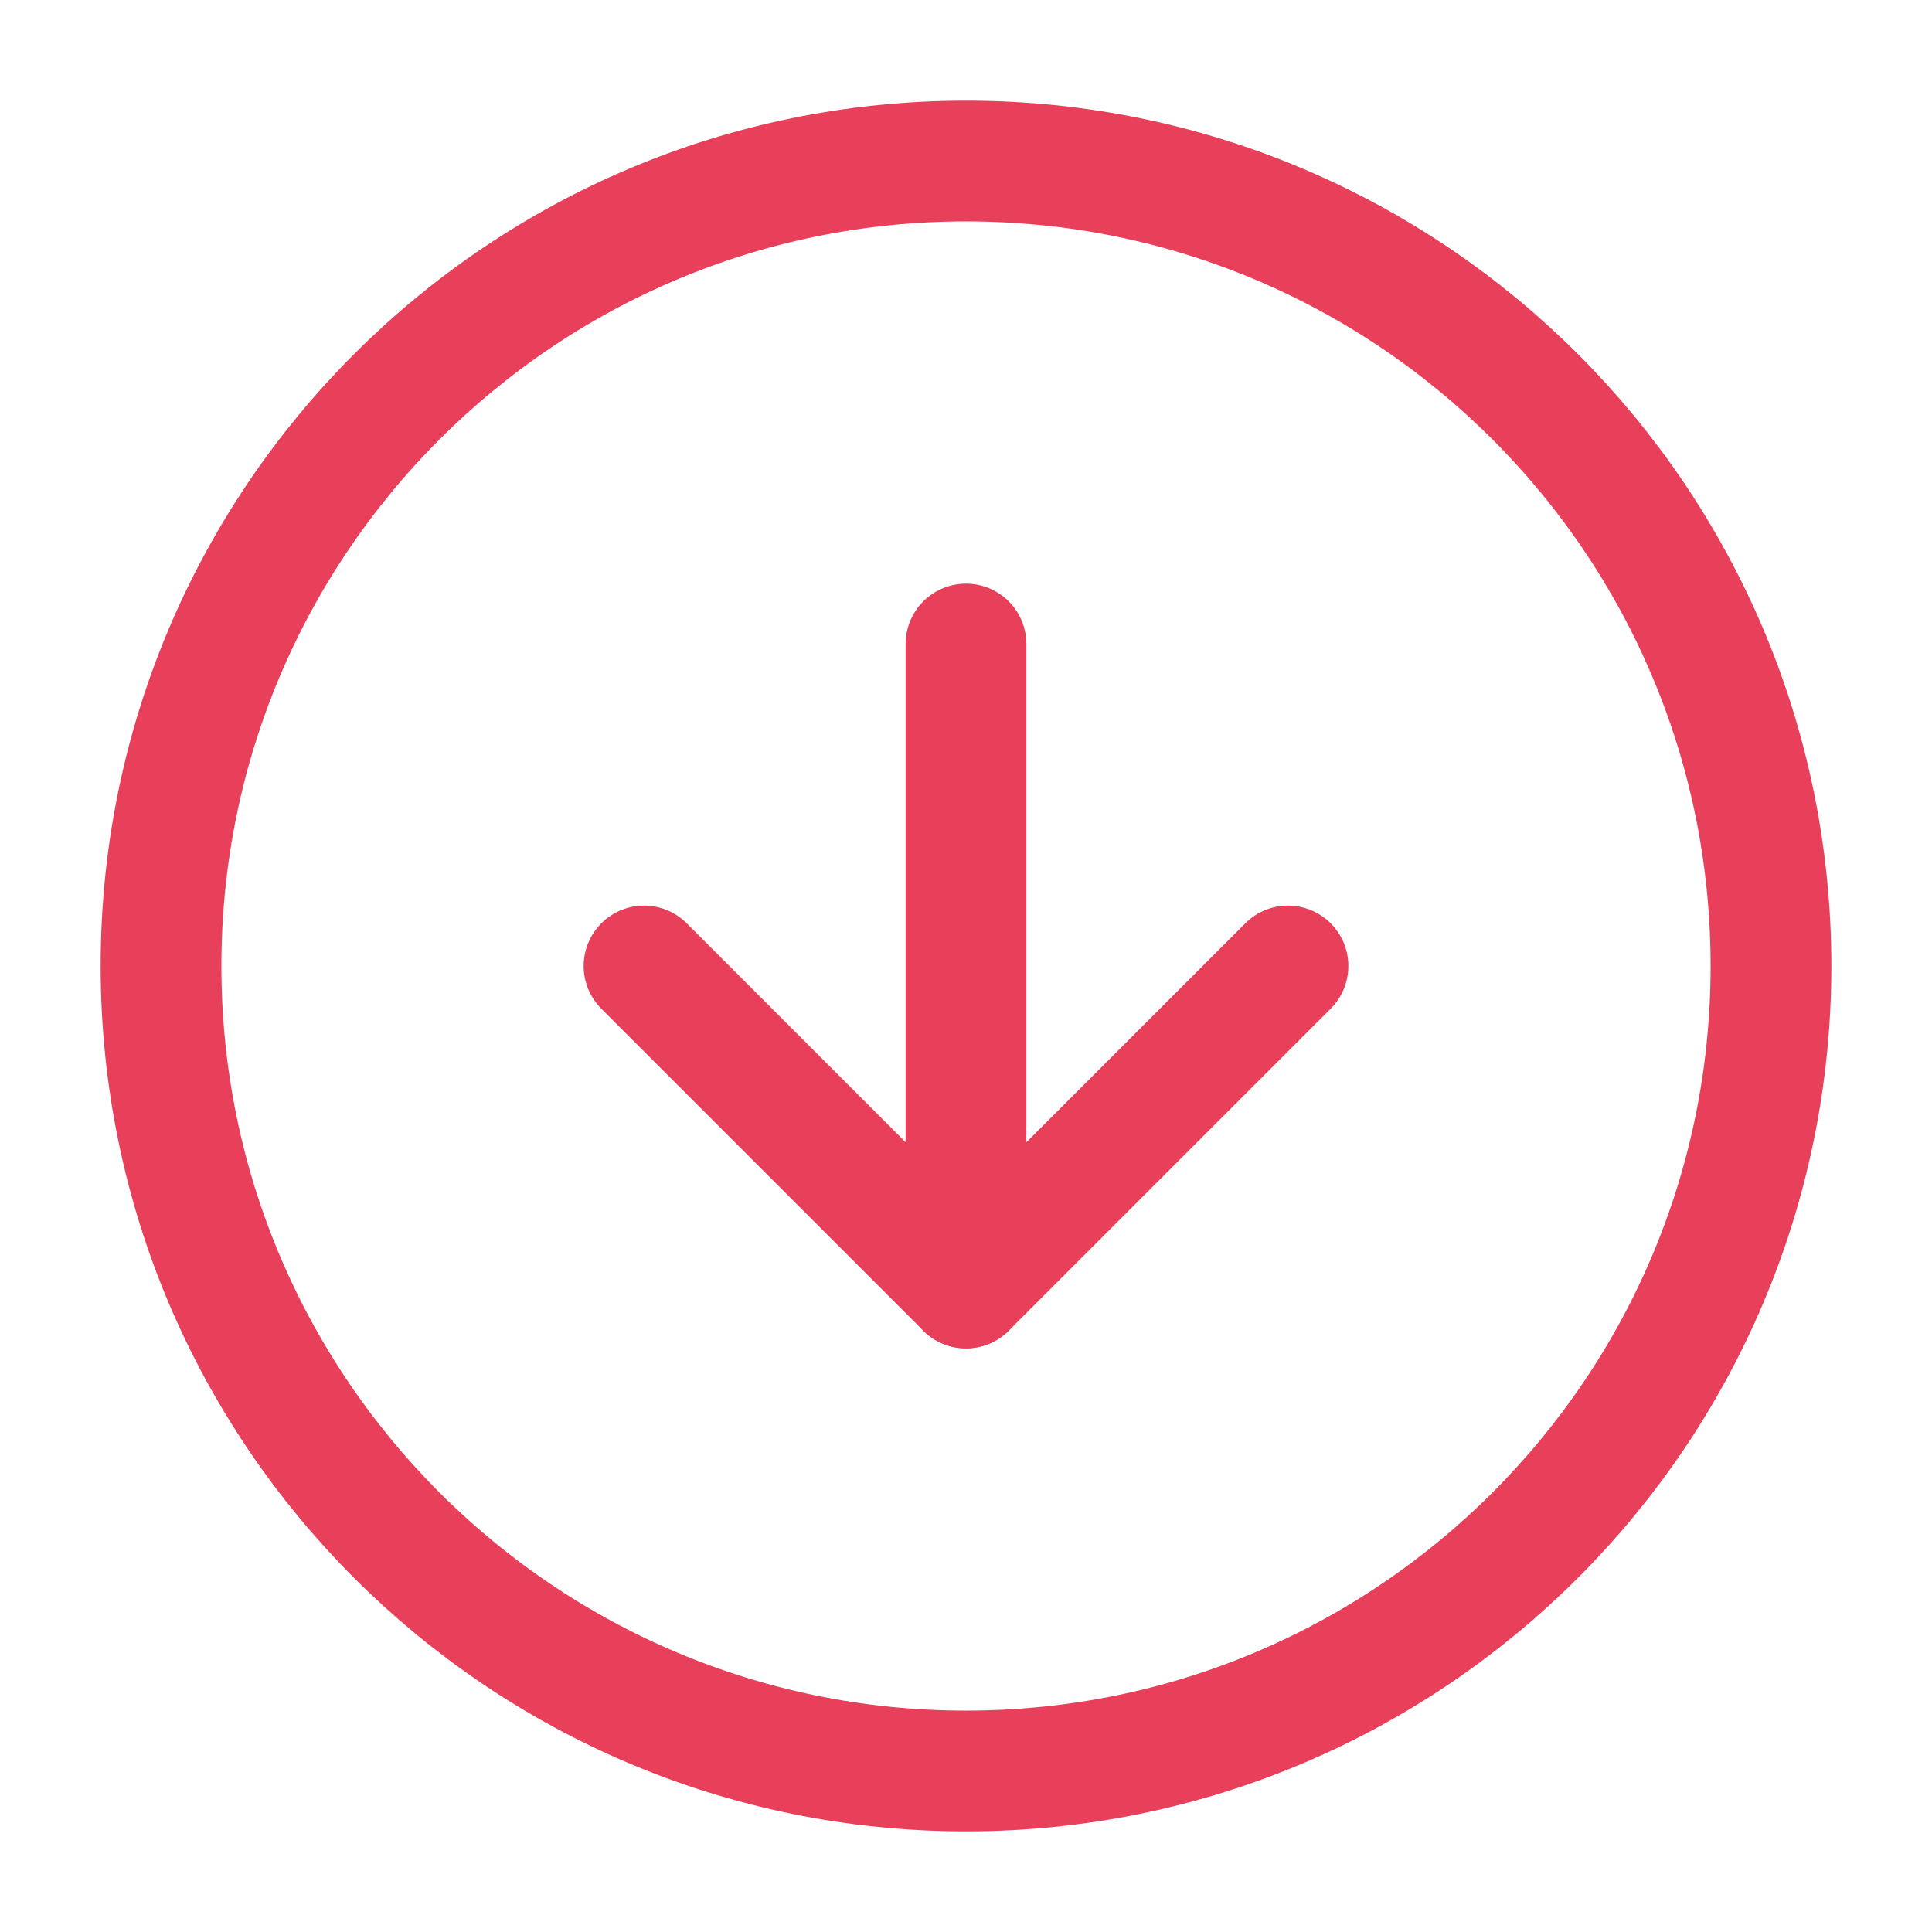
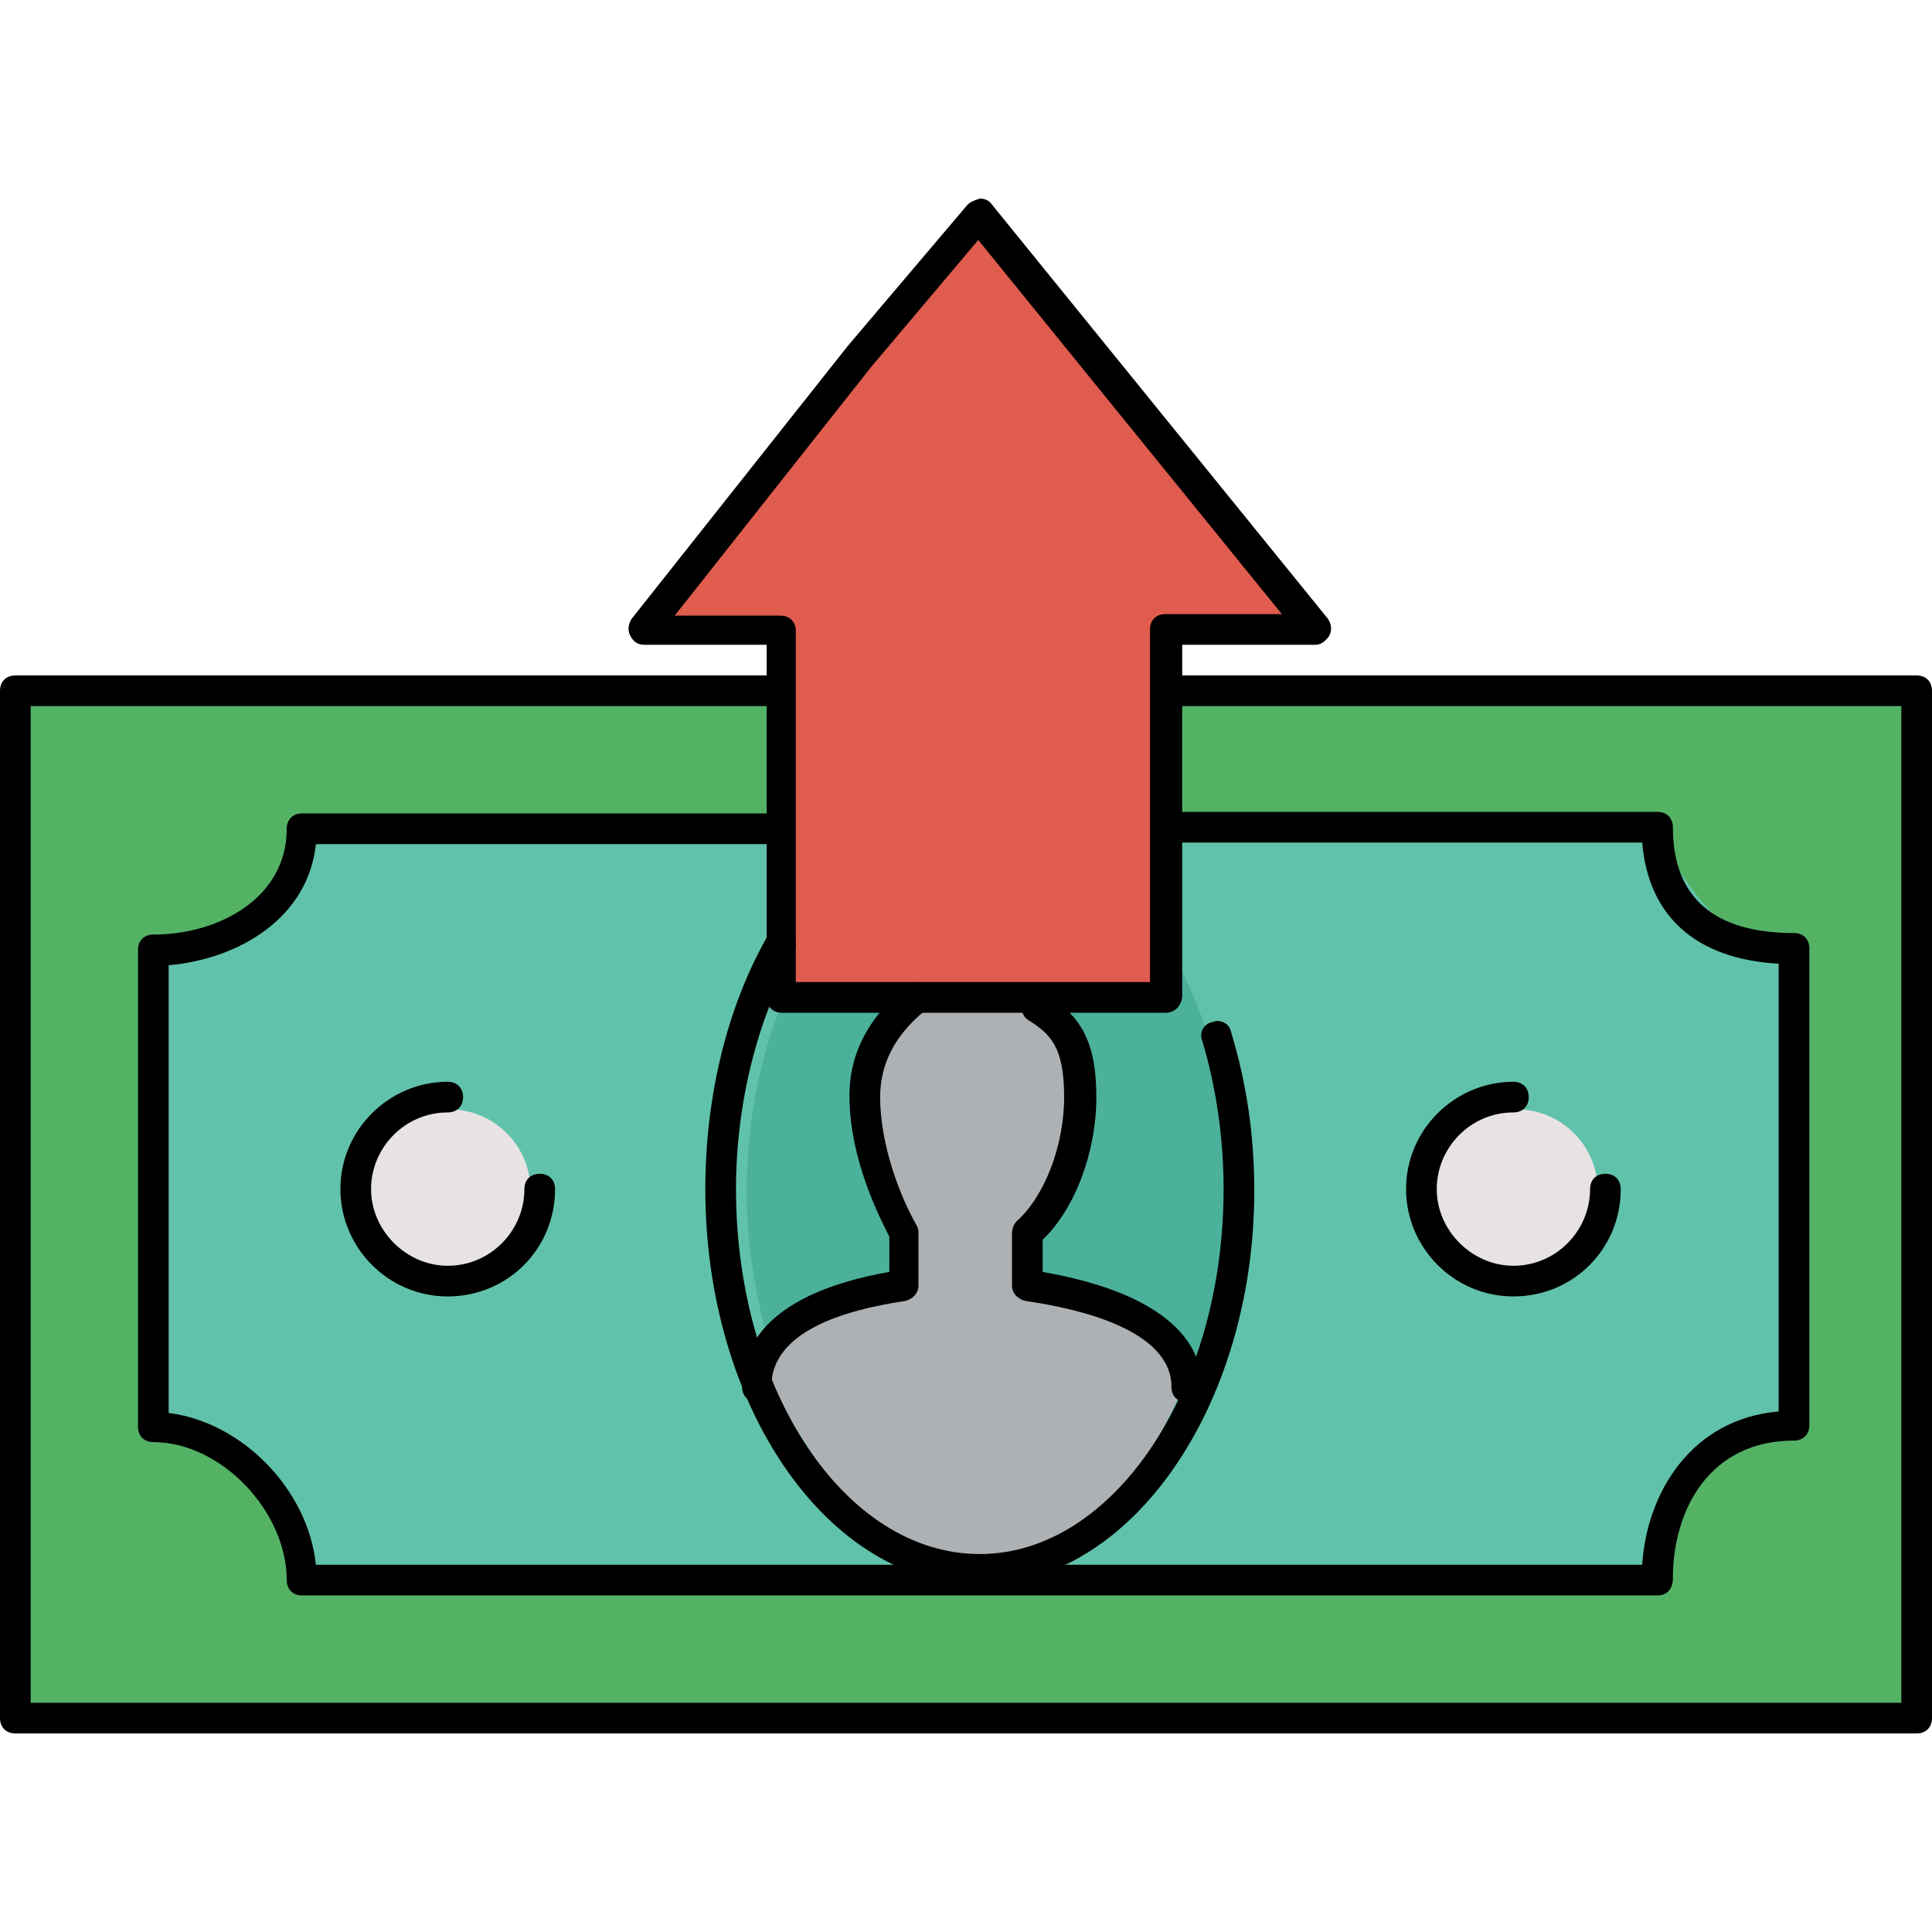
- <svg xmlns="http://www.w3.org/2000/svg" width="32" height="32" viewBox="0 0 32 32" fill="none">
-   <path d="M16 29.333C23.364 29.333 29.333 23.364 29.333 16C29.333 8.636 23.364 2.667 16 2.667C8.636 2.667 2.667 8.636 2.667 16C2.667 23.364 8.636 29.333 16 29.333Z" stroke="#E83F5B" stroke-width="2" stroke-linecap="round" stroke-linejoin="round" />
-   <path d="M10.667 16L16 21.333L21.333 16" stroke="#E83F5B" stroke-width="2" stroke-linecap="round" stroke-linejoin="round" />
-   <path d="M16 10.667L16 21.333" stroke="#E83F5B" stroke-width="2" stroke-linecap="round" stroke-linejoin="round" />
+ <svg xmlns="http://www.w3.org/2000/svg" version="1.1" id="Layer_1" x="0px" y="0px" viewBox="0 0 504 504" style="enable-background:new 0 0 504 504;" xml:space="preserve">
+   <path style="fill:#54B265;" d="M6,178.2v268h496v-268H6z" />
+   <path style="fill:#61C2AB;" d="M470,253c-20-7.6-28-18.8-37.6-34.8H85.6C74.8,226.2,66,239.4,42,253v115.2  c28,18.4,38,34.4,43.6,46.4h346.8c1.6-28,21.6-40.8,37.6-46.4L470,253L470,253z" />
+   <g>
+     <circle style="fill:#E8E3E3;" cx="117.2" cy="310.6" r="21.2" />
+     <circle style="fill:#E8E3E3;" cx="395.6" cy="310.6" r="21.2" />
+   </g>
+   <path style="fill:#4BB19B;" d="M202.4,356.2c-4.4-13.6-7.6-28.8-7.6-45.2c0-52.4,28.4-95.2,63.2-95.2s63.2,42.4,63.2,95.2  c0,52.4-28.4,95.2-63.2,95.2c-15.6,0-30-8.8-41.2-23.2C216.8,383,205.6,366.6,202.4,356.2z" />
+   <path style="fill:#AEB1B4;" d="M308.4,356.2c-2-15.2-20.8-19.6-40.8-21.6v-13.2c8-6.8,13.2-20.4,13.2-34c0-23.6-10.8-30-26-30  s-28.4,6.4-28.4,30c0,13.6,5.6,27.6,9.6,34v13.2c-16,2.4-36,6.4-36,22.8v0.4c4,10.4,14.4,25.2,14.4,25.2  c11.2,14.4,25.6,23.2,41.6,23.2c23.6,0,43.2-19.2,54-48L308.4,356.2z" />
+   <polygon style="fill:#DF5C4E;" points="254.4,55.8 167.6,162.2 202,162.2 202,258.2 306,258.2 306,162.2 341.6,162.2 " />
+   <path d="M500,452.2H4c-2.4,0-4-1.6-4-4v-268c0-2.4,1.6-4,4-4h198c2.4,0,4,1.6,4,4s-1.6,4-4,4H8v260h488v-260H306c-2.4,0-4-1.6-4-4  s1.6-4,4-4h194c2.4,0,4,1.6,4,4v268C504,450.6,502.4,452.2,500,452.2z" />
+   <path d="M432.4,416.2H78.8c-2.4,0-4-1.6-4-4c0-18-17.2-36-34.8-36c-2.4,0-4-1.6-4-4V247.8c0-2.4,1.6-4,4-4  c17.2,0,34.8-9.6,34.8-27.6c0-2.4,1.6-4,4-4H202c2.4,0,4,1.6,4,4s-1.6,4-4,4H82.4c-2,19.2-20,30-38.4,31.6v116.8  c19.2,2.4,36.4,20,38.4,39.6h346c1.2-18.8,12.8-38,35.6-40V251.4c-21.6-1.2-34-12.4-35.6-31.6H306c-2.4,0-4-1.6-4-4s1.6-4,4-4h126.4  c2.4,0,4,1.6,4,4c0,18.4,10.8,27.6,31.6,27.6c2.4,0,4,1.6,4,4v124.4c0,2.4-1.6,4-4,4c-22,0-31.6,18-31.6,36  C436.4,414.6,434.8,416.2,432.4,416.2z" />
+   <path d="M255.6,413.4C216,413.4,184,367,184,310.2c0-24,5.6-47.2,16-65.6c1.2-2,3.6-2.4,5.6-1.6c2,1.2,2.4,3.6,1.6,5.6  c-9.6,17.2-15.2,39.2-15.2,61.6c0,52.4,28.4,95.2,63.6,95.2c34.8,0,63.6-42.8,63.6-95.2c0-13.6-2-26.8-5.6-38.8  c-0.8-2,0.4-4.4,2.8-4.8c2-0.8,4.4,0.4,4.8,2.8c4,13.2,6,26.8,6,41.2C327.2,367,294.8,413.4,255.6,413.4z" />
+   <path d="M116.8,338.2c-15.6,0-28-12.8-28-28c0-15.6,12.8-28,28-28c2.4,0,4,1.6,4,4s-1.6,4-4,4c-11.2,0-20,9.2-20,20s9.2,20,20,20  c11.2,0,20-9.2,20-20c0-2.4,1.6-4,4-4s4,1.6,4,4C144.8,325.8,132.4,338.2,116.8,338.2z" />
+   <path d="M197.6,365.8c-2.4,0-4-1.6-4-4c0-10.8,6.8-24.4,38.4-30v-9.2c-2.4-4.8-10.4-20-10.4-36.8c0-11.2,5.2-20.8,15.2-28.8  c1.6-1.2,4.4-1.2,5.6,0.8c1.2,1.6,1.2,4.4-0.8,5.6c-8,6.4-12,14-12,22.8c0,12.4,5.2,26,9.6,33.6c0.4,0.8,0.4,1.2,0.4,2v13.6  c0,2-1.6,3.6-3.6,4c-16,2.4-34.8,8-34.8,22.4C201.6,363.8,200,365.8,197.6,365.8z" />
+   <path d="M309.6,365.8c-2.4,0-4-1.6-4-4c0-14.8-24-20.4-38-22.4c-2-0.4-3.6-2-3.6-4v-13.6c0-1.2,0.4-2.4,1.2-3.2  c7.2-6.4,12.4-19.6,12.4-32.4c0-13.2-3.6-16.4-9.2-20c-2-1.2-2.4-3.6-1.2-5.6s3.6-2.4,5.6-1.2c8.4,5.2,13.2,11.2,13.2,26.8  c0,14.4-5.6,29.2-14,37.2v8.4c34,6,41.6,19.6,41.6,30C313.6,363.8,311.6,365.8,309.6,365.8z" />
+   <path d="M394.8,338.2c-15.6,0-28-12.8-28-28c0-15.6,12.8-28,28-28c2.4,0,4,1.6,4,4s-1.6,4-4,4c-11.2,0-20,9.2-20,20s9.2,20,20,20  c11.2,0,20-9.2,20-20c0-2.4,1.6-4,4-4s4,1.6,4,4C422.8,325.8,410.4,338.2,394.8,338.2z" />
+   <path d="M304,264.2H204c-2.4,0-4-1.6-4-4v-92h-32c-1.6,0-2.8-0.8-3.6-2.4s-0.4-3.2,0.4-4.4l56.4-71.2l31.2-36.8  c0.8-0.8,2-1.2,3.2-1.6c1.2,0,2.4,0.4,3.2,1.6l87.6,108c0.8,1.2,1.2,2.8,0.4,4.4c-0.8,1.2-2,2.4-3.6,2.4h-34.8v92  C308,262.6,306.4,264.2,304,264.2z M208,256.2h92v-92c0-2.4,1.6-4,4-4h30.4l-79.2-97.6l-28,33.2L176,160.6h27.6c2.4,0,4,1.6,4,4  v91.6H208z" />
+   <g>
+ </g>
+   <g>
+ </g>
+   <g>
+ </g>
+   <g>
+ </g>
+   <g>
+ </g>
+   <g>
+ </g>
+   <g>
+ </g>
+   <g>
+ </g>
+   <g>
+ </g>
+   <g>
+ </g>
+   <g>
+ </g>
+   <g>
+ </g>
+   <g>
+ </g>
+   <g>
+ </g>
+   <g>
+ </g>
</svg>
